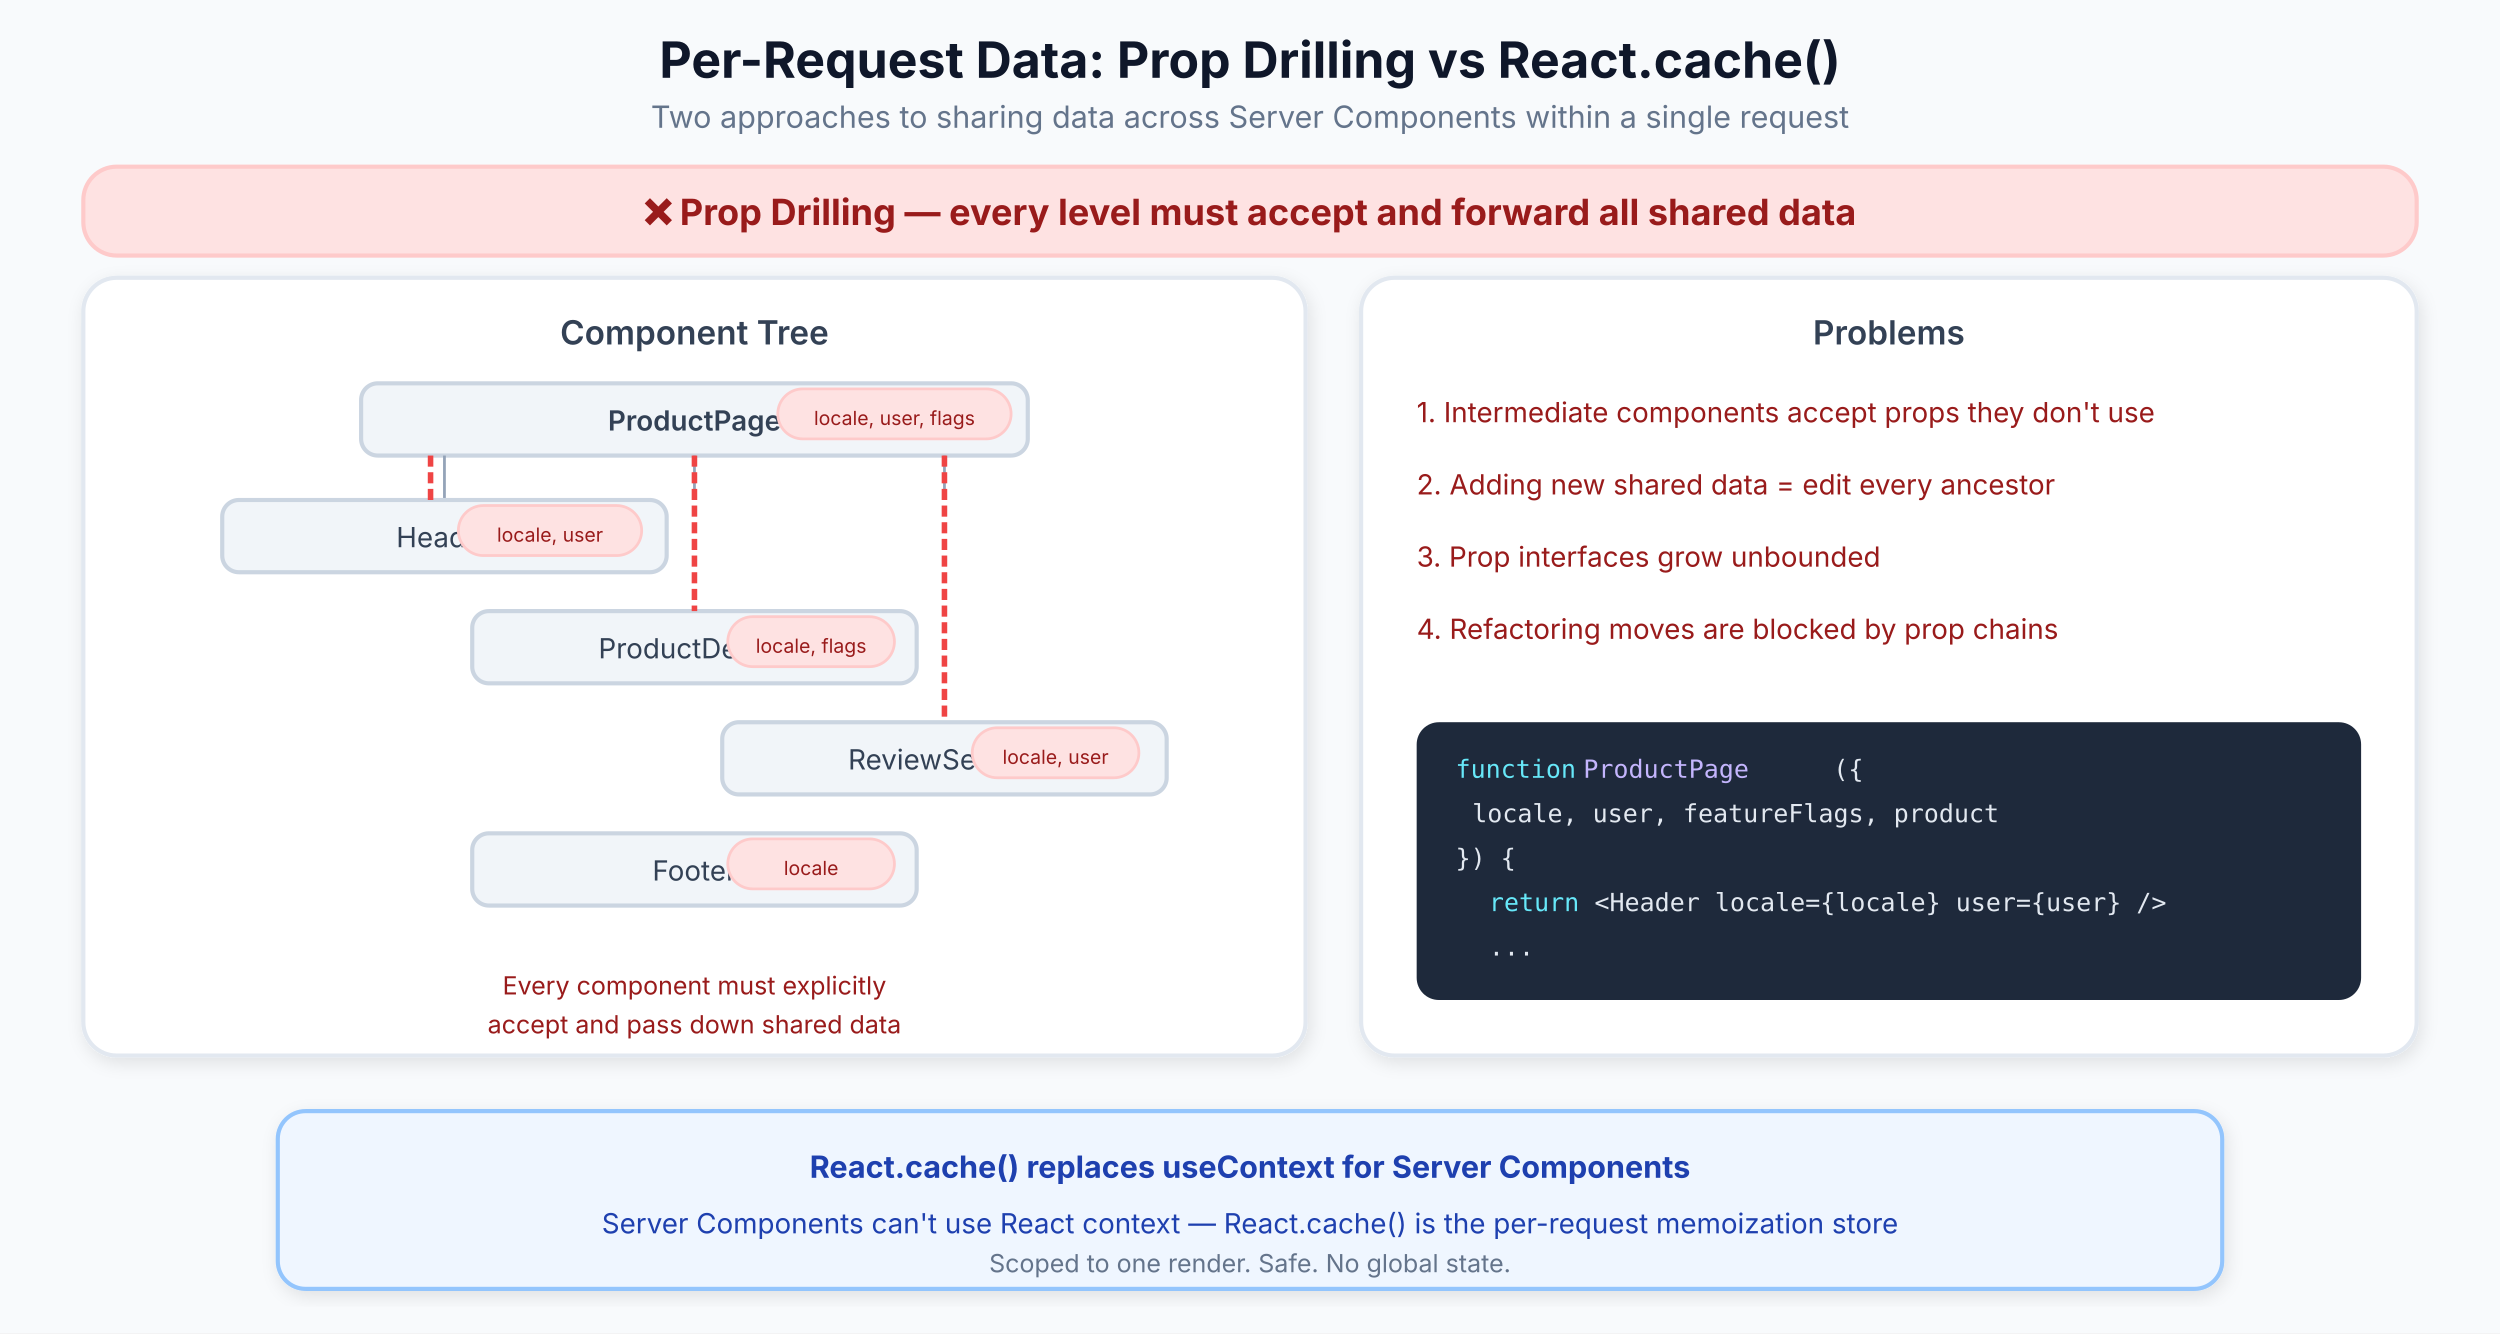
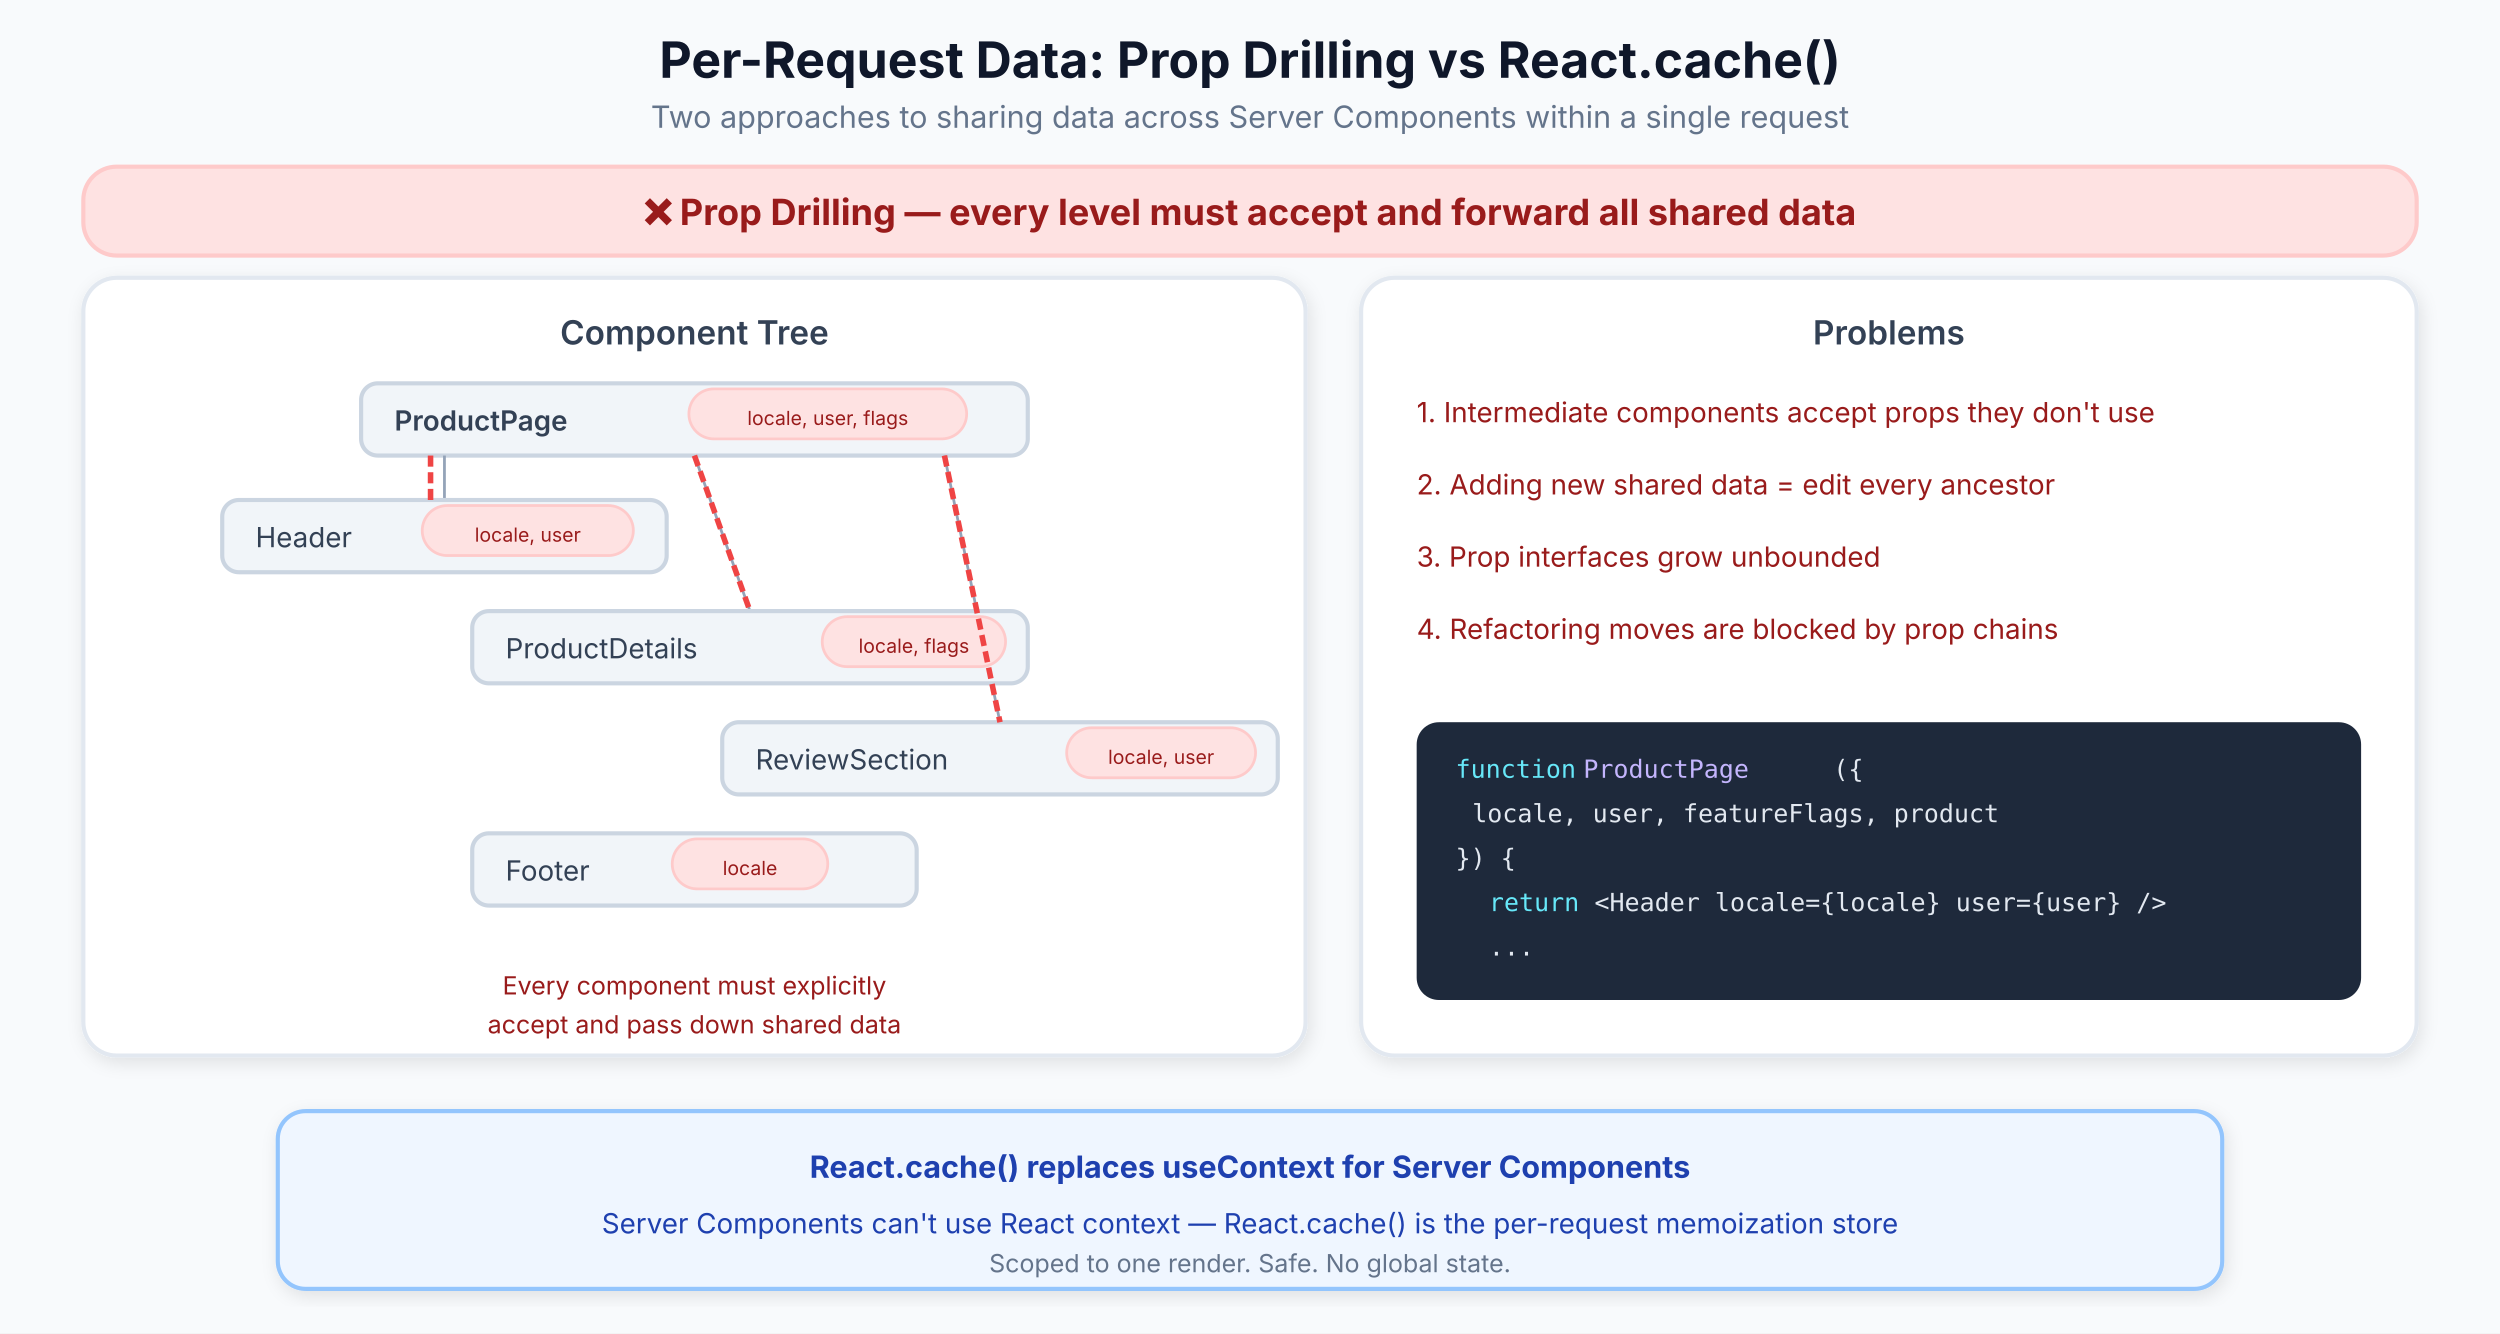
<svg xmlns="http://www.w3.org/2000/svg" viewBox="0 0 900 480" font-family="system-ui, -apple-system, 'Segoe UI', sans-serif">
  <defs>
    <filter id="shadow">
      <feDropShadow dx="1" dy="2" stdDeviation="3" flood-opacity="0.1" />
    </filter>
    <style>
      .bg { fill: #F8FAFC; }
      .title { fill: #0F172A; }
      .subtitle { fill: #64748B; }
      .card { fill: white; stroke: #E2E8F0; }
      .label-text { fill: #334155; }
      .label-sub { fill: #64748B; }
      .bad-header { fill: #FEE2E2; stroke: #FECACA; }
      .bad-text { fill: #991B1B; }
      .good-header { fill: #D1FAE5; stroke: #86EFAC; }
      .good-text { fill: #166534; }
      .node-box { fill: #F1F5F9; stroke: #CBD5E1; }
      .node-text { fill: #334155; }
      .prop-line { stroke: #EF4444; }
      .prop-badge { fill: #FEE2E2; stroke: #FECACA; }
      .prop-badge-text { fill: #991B1B; }
      .cache-box { fill: #DBEAFE; stroke: #93C5FD; }
      .cache-text { fill: #1E40AF; }
      .cache-line { stroke: #3B82F6; }
      .code-bg { fill: #1E293B; }
      .code-text { fill: #E2E8F0; }
      .code-keyword { fill: #67E8F9; }
      .code-fn { fill: #C4B5FD; }
      .code-string { fill: #4ADE80; }
      .note-box { fill: #EFF6FF; stroke: #93C5FD; }
      .note-text { fill: #1E40AF; }
      .tree-line { stroke: #94A3B8; }

      @media (prefers-color-scheme: dark) {
        .bg { fill: #0F172A; }
        .title { fill: #F1F5F9; }
        .subtitle { fill: #94A3B8; }
        .card { fill: #1E293B; stroke: #334155; }
        .label-text { fill: #CBD5E1; }
        .label-sub { fill: #94A3B8; }
        .bad-header { fill: #450A0A; stroke: #F87171; }
        .bad-text { fill: #FCA5A5; }
        .good-header { fill: #052E16; stroke: #10B981; }
        .good-text { fill: #6EE7B7; }
        .node-box { fill: #1E293B; stroke: #475569; }
        .node-text { fill: #CBD5E1; }
        .prop-line { stroke: #F87171; }
        .prop-badge { fill: #450A0A; stroke: #F87171; }
        .prop-badge-text { fill: #FCA5A5; }
        .cache-box { fill: #172554; stroke: #3B82F6; }
        .cache-text { fill: #93C5FD; }
        .cache-line { stroke: #60A5FA; }
        .code-bg { fill: #0F172A; }
        .note-box { fill: #172554; stroke: #3B82F6; }
        .note-text { fill: #93C5FD; }
        .tree-line { stroke: #64748B; }
      }

      .approach-a { opacity: 1; animation: toggleA 12s ease infinite; }
      .approach-b { opacity: 0; animation: toggleB 12s ease infinite; }

      @keyframes toggleA {
        0%, 40% { opacity: 1; } 48%, 88% { opacity: 0; } 96%, 100% { opacity: 1; }
      }
      @keyframes toggleB {
        0%, 40% { opacity: 0; } 48%, 88% { opacity: 1; } 96%, 100% { opacity: 0; }
      }

      @media (prefers-reduced-motion: reduce) {
        * { animation: none !important; }
        .approach-a, .approach-b { opacity: 1 !important; }
      }
    </style>
  </defs>
  <rect width="900" height="480" class="bg" />
  <text x="450" y="28" text-anchor="middle" font-size="18" font-weight="700" class="title">Per-Request Data: Prop Drilling vs React.cache()</text>
  <text x="450" y="46" text-anchor="middle" font-size="11" class="subtitle">Two approaches to sharing data across Server Components within a single request</text>
  <g class="approach-a">
    <rect x="30" y="60" width="840" height="32" rx="12" class="bad-header" stroke-width="1.5" />
    <text x="450" y="81" text-anchor="middle" font-size="13" font-weight="700" class="bad-text">❌  Prop Drilling — every level must accept and forward all shared data</text>
    <rect x="30" y="100" width="440" height="280" rx="12" class="card" stroke-width="1.5" filter="url(#shadow)" />
    <text x="250" y="124" text-anchor="middle" font-size="12" font-weight="600" class="label-text">Component Tree</text>
    <rect x="130" y="138" width="240" height="26" rx="6" class="node-box" stroke-width="1.5" />
-     <text x="250" y="155" text-anchor="middle" font-size="10" font-weight="600" class="node-text">ProductPage</text>
-     <rect x="280" y="140" width="84" height="18" rx="9" class="prop-badge" stroke-width="1" />
-     <text x="322" y="153" text-anchor="middle" font-size="7" class="prop-badge-text">locale, user, flags</text>
+     <text x="142" y="155" font-size="10" font-weight="600" class="node-text">ProductPage</text>
+     <rect x="248" y="140" width="100" height="18" rx="9" class="prop-badge" stroke-width="1" />
+     <text x="298" y="153" text-anchor="middle" font-size="7" class="prop-badge-text">locale, user, flags</text>
    <line x1="160" y1="164" x2="160" y2="180" class="tree-line" stroke-width="1" />
-     <line x1="250" y1="164" x2="250" y2="180" class="tree-line" stroke-width="1" />
-     <line x1="340" y1="164" x2="340" y2="180" class="tree-line" stroke-width="1" />
+     <line x1="250" y1="164" x2="270" y2="220" class="tree-line" stroke-width="1" />
+     <line x1="340" y1="164" x2="360" y2="260" class="tree-line" stroke-width="1" />
    <rect x="80" y="180" width="160" height="26" rx="6" class="node-box" stroke-width="1.5" />
-     <text x="160" y="197" text-anchor="middle" font-size="10" class="node-text">Header</text>
-     <rect x="165" y="182" width="66" height="18" rx="9" class="prop-badge" stroke-width="1" />
-     <text x="198" y="195" text-anchor="middle" font-size="7" class="prop-badge-text">locale, user</text>
-     <rect x="170" y="220" width="160" height="26" rx="6" class="node-box" stroke-width="1.5" />
-     <text x="250" y="237" text-anchor="middle" font-size="10" class="node-text">ProductDetails</text>
-     <rect x="262" y="222" width="60" height="18" rx="9" class="prop-badge" stroke-width="1" />
-     <text x="292" y="235" text-anchor="middle" font-size="7" class="prop-badge-text">locale, flags</text>
-     <rect x="260" y="260" width="160" height="26" rx="6" class="node-box" stroke-width="1.5" />
-     <text x="340" y="277" text-anchor="middle" font-size="10" class="node-text">ReviewSection</text>
-     <rect x="350" y="262" width="60" height="18" rx="9" class="prop-badge" stroke-width="1" />
-     <text x="380" y="275" text-anchor="middle" font-size="7" class="prop-badge-text">locale, user</text>
+     <text x="92" y="197" font-size="10" class="node-text">Header</text>
+     <rect x="152" y="182" width="76" height="18" rx="9" class="prop-badge" stroke-width="1" />
+     <text x="190" y="195" text-anchor="middle" font-size="7" class="prop-badge-text">locale, user</text>
+     <rect x="170" y="220" width="200" height="26" rx="6" class="node-box" stroke-width="1.5" />
+     <text x="182" y="237" font-size="10" class="node-text">ProductDetails</text>
+     <rect x="296" y="222" width="66" height="18" rx="9" class="prop-badge" stroke-width="1" />
+     <text x="329" y="235" text-anchor="middle" font-size="7" class="prop-badge-text">locale, flags</text>
+     <rect x="260" y="260" width="200" height="26" rx="6" class="node-box" stroke-width="1.5" />
+     <text x="272" y="277" font-size="10" class="node-text">ReviewSection</text>
+     <rect x="384" y="262" width="68" height="18" rx="9" class="prop-badge" stroke-width="1" />
+     <text x="418" y="275" text-anchor="middle" font-size="7" class="prop-badge-text">locale, user</text>
    <line x1="155" y1="164" x2="155" y2="180" class="prop-line" stroke-width="2" stroke-dasharray="4 2" />
-     <line x1="250" y1="164" x2="250" y2="220" class="prop-line" stroke-width="2" stroke-dasharray="4 2" />
-     <line x1="340" y1="164" x2="340" y2="260" class="prop-line" stroke-width="2" stroke-dasharray="4 2" />
+     <line x1="250" y1="164" x2="270" y2="220" class="prop-line" stroke-width="2" stroke-dasharray="4 2" />
+     <line x1="340" y1="164" x2="360" y2="260" class="prop-line" stroke-width="2" stroke-dasharray="4 2" />
    <rect x="170" y="300" width="160" height="26" rx="6" class="node-box" stroke-width="1.5" />
-     <text x="250" y="317" text-anchor="middle" font-size="10" class="node-text">Footer</text>
-     <rect x="262" y="302" width="60" height="18" rx="9" class="prop-badge" stroke-width="1" />
-     <text x="292" y="315" text-anchor="middle" font-size="7" class="prop-badge-text">locale</text>
+     <text x="182" y="317" font-size="10" class="node-text">Footer</text>
+     <rect x="242" y="302" width="56" height="18" rx="9" class="prop-badge" stroke-width="1" />
+     <text x="270" y="315" text-anchor="middle" font-size="7" class="prop-badge-text">locale</text>
    <text x="250" y="358" text-anchor="middle" font-size="9" class="bad-text">Every component must explicitly</text>
    <text x="250" y="372" text-anchor="middle" font-size="9" class="bad-text">accept and pass down shared data</text>
    <rect x="490" y="100" width="380" height="280" rx="12" class="card" stroke-width="1.5" filter="url(#shadow)" />
    <text x="680" y="124" text-anchor="middle" font-size="12" font-weight="600" class="label-text">Problems</text>
    <text x="510" y="152" font-size="10" class="bad-text">1. Intermediate components accept props they don't use</text>
    <text x="510" y="178" font-size="10" class="bad-text">2. Adding new shared data = edit every ancestor</text>
    <text x="510" y="204" font-size="10" class="bad-text">3. Prop interfaces grow unbounded</text>
    <text x="510" y="230" font-size="10" class="bad-text">4. Refactoring moves are blocked by prop chains</text>
    <rect x="510" y="260" width="340" height="100" rx="8" class="code-bg" />
    <text x="524" y="280" font-family="ui-monospace, monospace" font-size="9" class="code-keyword">function</text>
    <text x="570" y="280" font-family="ui-monospace, monospace" font-size="9" class="code-fn"> ProductPage</text>
    <text x="660" y="280" font-family="ui-monospace, monospace" font-size="9" class="code-text">({</text>
    <text x="530" y="296" font-family="ui-monospace, monospace" font-size="9" class="code-text">  locale, user, featureFlags, product</text>
    <text x="524" y="312" font-family="ui-monospace, monospace" font-size="9" class="code-text">}) {</text>
    <text x="536" y="328" font-family="ui-monospace, monospace" font-size="9" class="code-keyword">  return</text>
    <text x="574" y="328" font-family="ui-monospace, monospace" font-size="9" class="code-text"> &lt;Header locale={locale} user={user} /&gt;</text>
    <text x="536" y="344" font-family="ui-monospace, monospace" font-size="9" class="code-text">  ...</text>
  </g>
  <g class="approach-b">
    <rect x="30" y="60" width="840" height="32" rx="12" class="good-header" stroke-width="1.5" />
    <text x="450" y="81" text-anchor="middle" font-size="13" font-weight="700" class="good-text">✅  React.cache() — any component can call getIntl() directly</text>
    <rect x="30" y="100" width="440" height="280" rx="12" class="card" stroke-width="1.5" filter="url(#shadow)" />
    <text x="250" y="124" text-anchor="middle" font-size="12" font-weight="600" class="label-text">Component Tree</text>
    <rect x="56" y="140" width="130" height="70" rx="10" class="cache-box" stroke-width="2" />
    <text x="121" y="162" text-anchor="middle" font-size="10" font-weight="700" class="cache-text">React.cache()</text>
    <text x="121" y="178" text-anchor="middle" font-size="8" class="cache-text">getIntl(locale)</text>
    <text x="121" y="192" text-anchor="middle" font-size="8" class="cache-text">getUser()</text>
    <rect x="220" y="140" width="220" height="26" rx="6" class="node-box" stroke-width="1.5" />
    <text x="330" y="157" text-anchor="middle" font-size="10" font-weight="600" class="node-text">ProductPage</text>
    <rect x="220" y="186" width="100" height="24" rx="6" class="node-box" stroke-width="1.5" />
    <text x="270" y="202" text-anchor="middle" font-size="10" class="node-text">Header</text>
    <rect x="220" y="224" width="140" height="24" rx="6" class="node-box" stroke-width="1.5" />
    <text x="290" y="240" text-anchor="middle" font-size="10" class="node-text">ProductDetails</text>
    <rect x="220" y="262" width="140" height="24" rx="6" class="node-box" stroke-width="1.5" />
    <text x="290" y="278" text-anchor="middle" font-size="10" class="node-text">ReviewSection</text>
    <rect x="220" y="300" width="100" height="24" rx="6" class="node-box" stroke-width="1.5" />
    <text x="270" y="316" text-anchor="middle" font-size="10" class="node-text">Footer</text>
    <line x1="186" y1="175" x2="220" y2="198" class="cache-line" stroke-width="1.5" stroke-dasharray="4 2" />
    <line x1="186" y1="175" x2="220" y2="236" class="cache-line" stroke-width="1.5" stroke-dasharray="4 2" />
    <line x1="186" y1="175" x2="220" y2="274" class="cache-line" stroke-width="1.5" stroke-dasharray="4 2" />
    <line x1="186" y1="175" x2="220" y2="312" class="cache-line" stroke-width="1.5" stroke-dasharray="4 2" />
    <text x="250" y="358" text-anchor="middle" font-size="9" class="good-text">Any component calls the cached getter directly —</text>
    <text x="250" y="372" text-anchor="middle" font-size="9" class="good-text">no props needed. Memoized per-request.</text>
    <rect x="490" y="100" width="380" height="280" rx="12" class="card" stroke-width="1.5" filter="url(#shadow)" />
    <text x="680" y="124" text-anchor="middle" font-size="12" font-weight="600" class="label-text">Pattern</text>
    <rect x="510" y="138" width="340" height="100" rx="8" class="code-bg" />
    <text x="524" y="156" font-family="ui-monospace, monospace" font-size="9" class="code-keyword">import</text>
    <text x="562" y="156" font-family="ui-monospace, monospace" font-size="9" class="code-text"> { cache } </text>
    <text x="620" y="156" font-family="ui-monospace, monospace" font-size="9" class="code-keyword">from</text>
    <text x="646" y="156" font-family="ui-monospace, monospace" font-size="9" class="code-string"> 'react'</text>
    <text x="524" y="178" font-family="ui-monospace, monospace" font-size="9" class="code-keyword">const</text>
    <text x="558" y="178" font-family="ui-monospace, monospace" font-size="9" class="code-fn"> getIntl</text>
    <text x="610" y="178" font-family="ui-monospace, monospace" font-size="9" class="code-text"> = </text>
    <text x="624" y="178" font-family="ui-monospace, monospace" font-size="9" class="code-fn">cache</text>
    <text x="652" y="178" font-family="ui-monospace, monospace" font-size="9" class="code-text">((locale) =&gt; {</text>
    <text x="536" y="196" font-family="ui-monospace, monospace" font-size="9" class="code-keyword">  return</text>
    <text x="576" y="196" font-family="ui-monospace, monospace" font-size="9" class="code-fn"> createIntl</text>
    <text x="656" y="196" font-family="ui-monospace, monospace" font-size="9" class="code-text">({ locale, ... })</text>
    <text x="524" y="214" font-family="ui-monospace, monospace" font-size="9" class="code-text">})</text>
    <text x="524" y="232" font-family="ui-monospace, monospace" font-size="9" class="code-keyword">const</text>
    <text x="558" y="232" font-family="ui-monospace, monospace" font-size="9" class="code-text"> intl = </text>
    <text x="602" y="232" font-family="ui-monospace, monospace" font-size="9" class="code-fn">getIntl</text>
    <text x="648" y="232" font-family="ui-monospace, monospace" font-size="9" class="code-text">(locale)</text>
    <text x="510" y="260" font-size="10" font-weight="600" class="good-text">Properties:</text>
    <text x="510" y="280" font-size="10" class="label-text">Scope: one server render (one request)</text>
    <text x="510" y="298" font-size="10" class="label-text">Keys compared with Object.is — use primitives</text>
    <text x="510" y="316" font-size="10" class="label-text">Define at module level, never in component body</text>
    <text x="510" y="334" font-size="10" class="label-text">Server Components only</text>
    <text x="510" y="360" font-size="9" font-weight="600" class="good-text">No cross-request leakage — cache is per-request</text>
  </g>
  <rect x="100" y="400" width="700" height="64" rx="10" class="note-box" stroke-width="1.5" filter="url(#shadow)" />
  <text x="450" y="424" text-anchor="middle" font-size="11" font-weight="700" class="note-text">React.cache() replaces useContext for Server Components</text>
  <text x="450" y="444" text-anchor="middle" font-size="10" class="note-text">Server Components can't use React context — React.cache() is the per-request memoization store</text>
  <text x="450" y="458" text-anchor="middle" font-size="9" class="label-sub">Scoped to one render. Safe. No global state.</text>
</svg>
